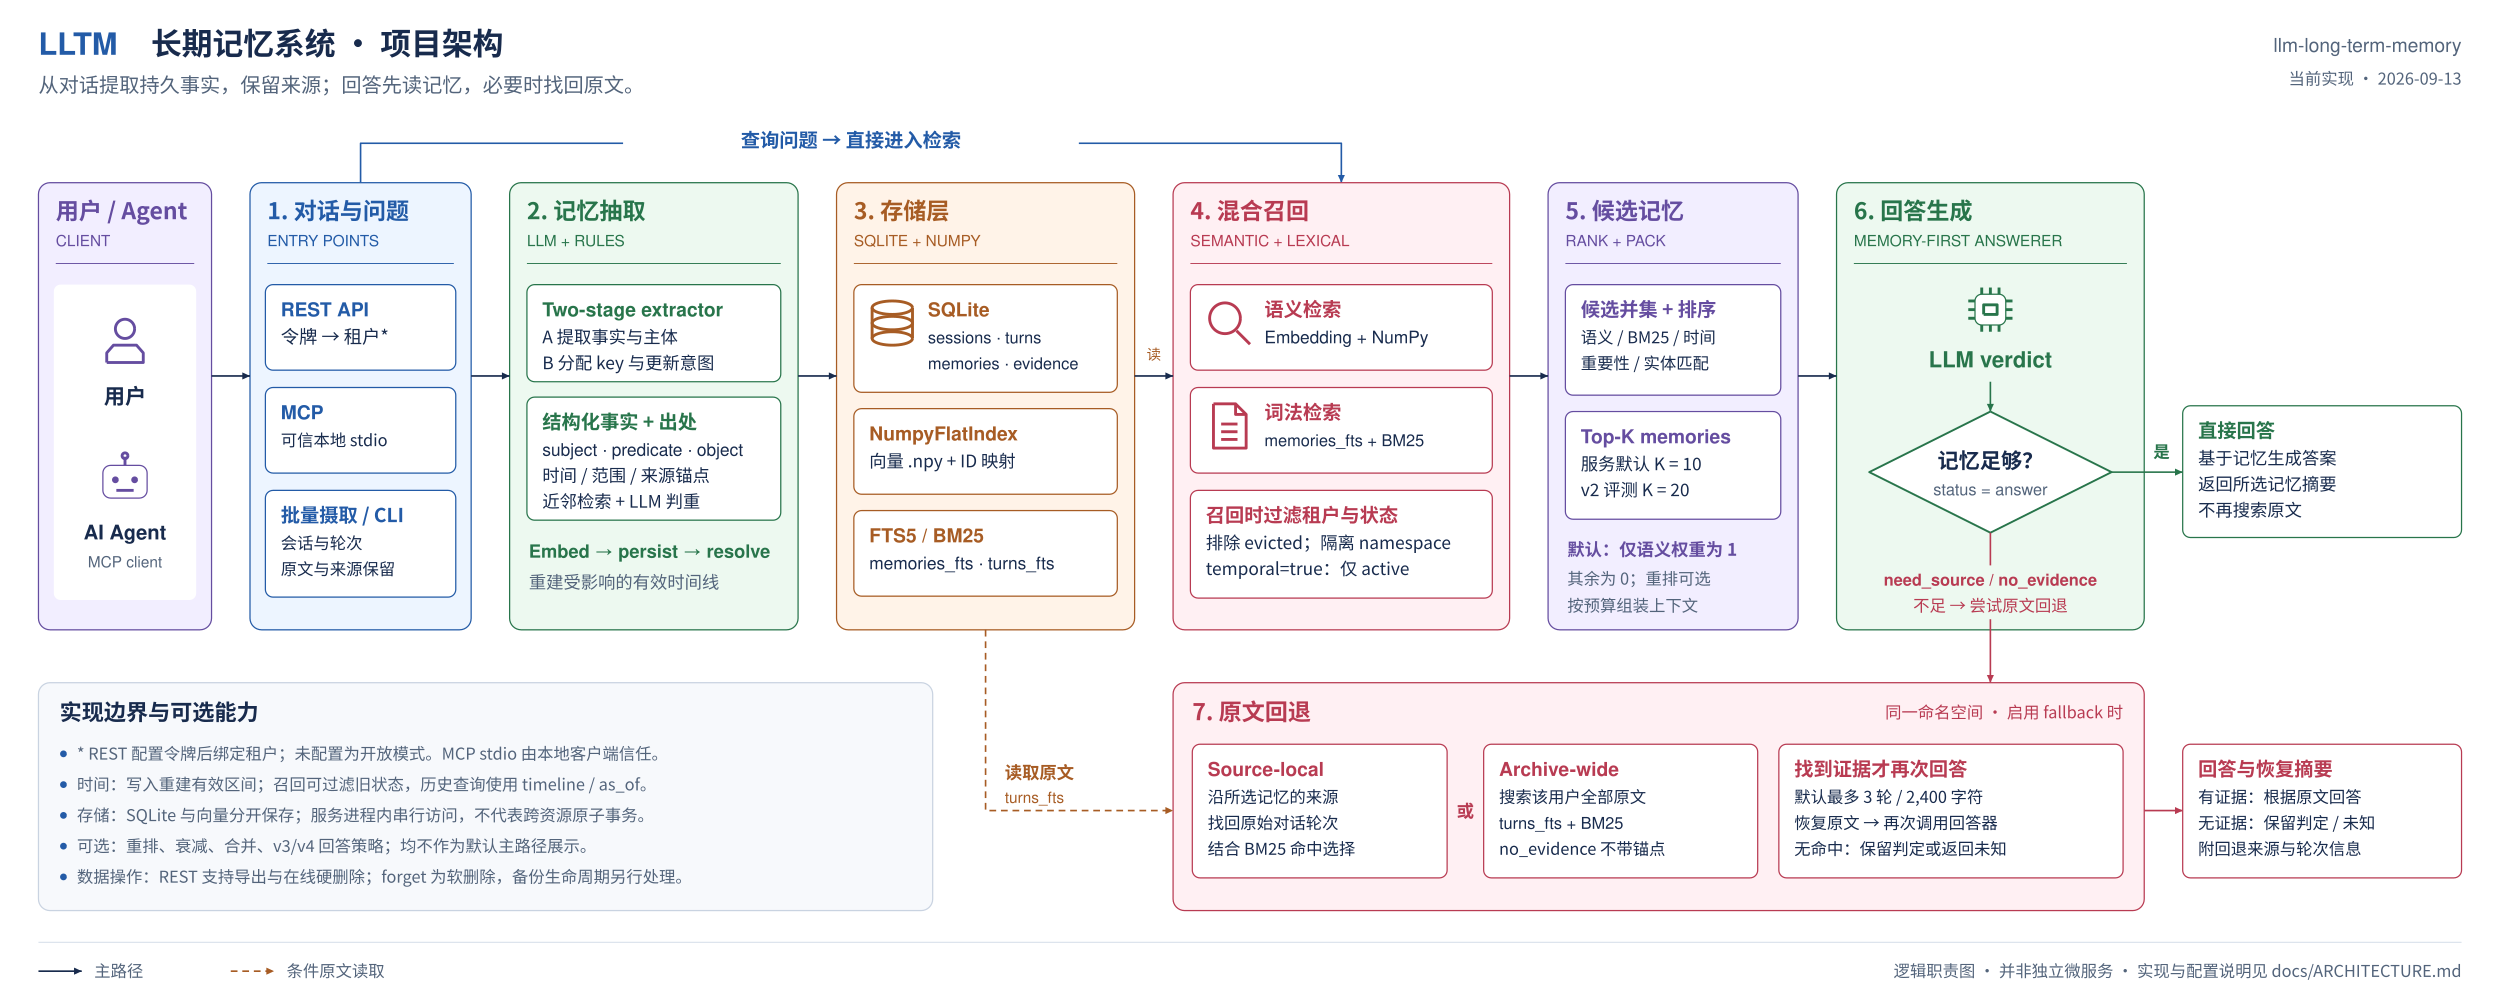
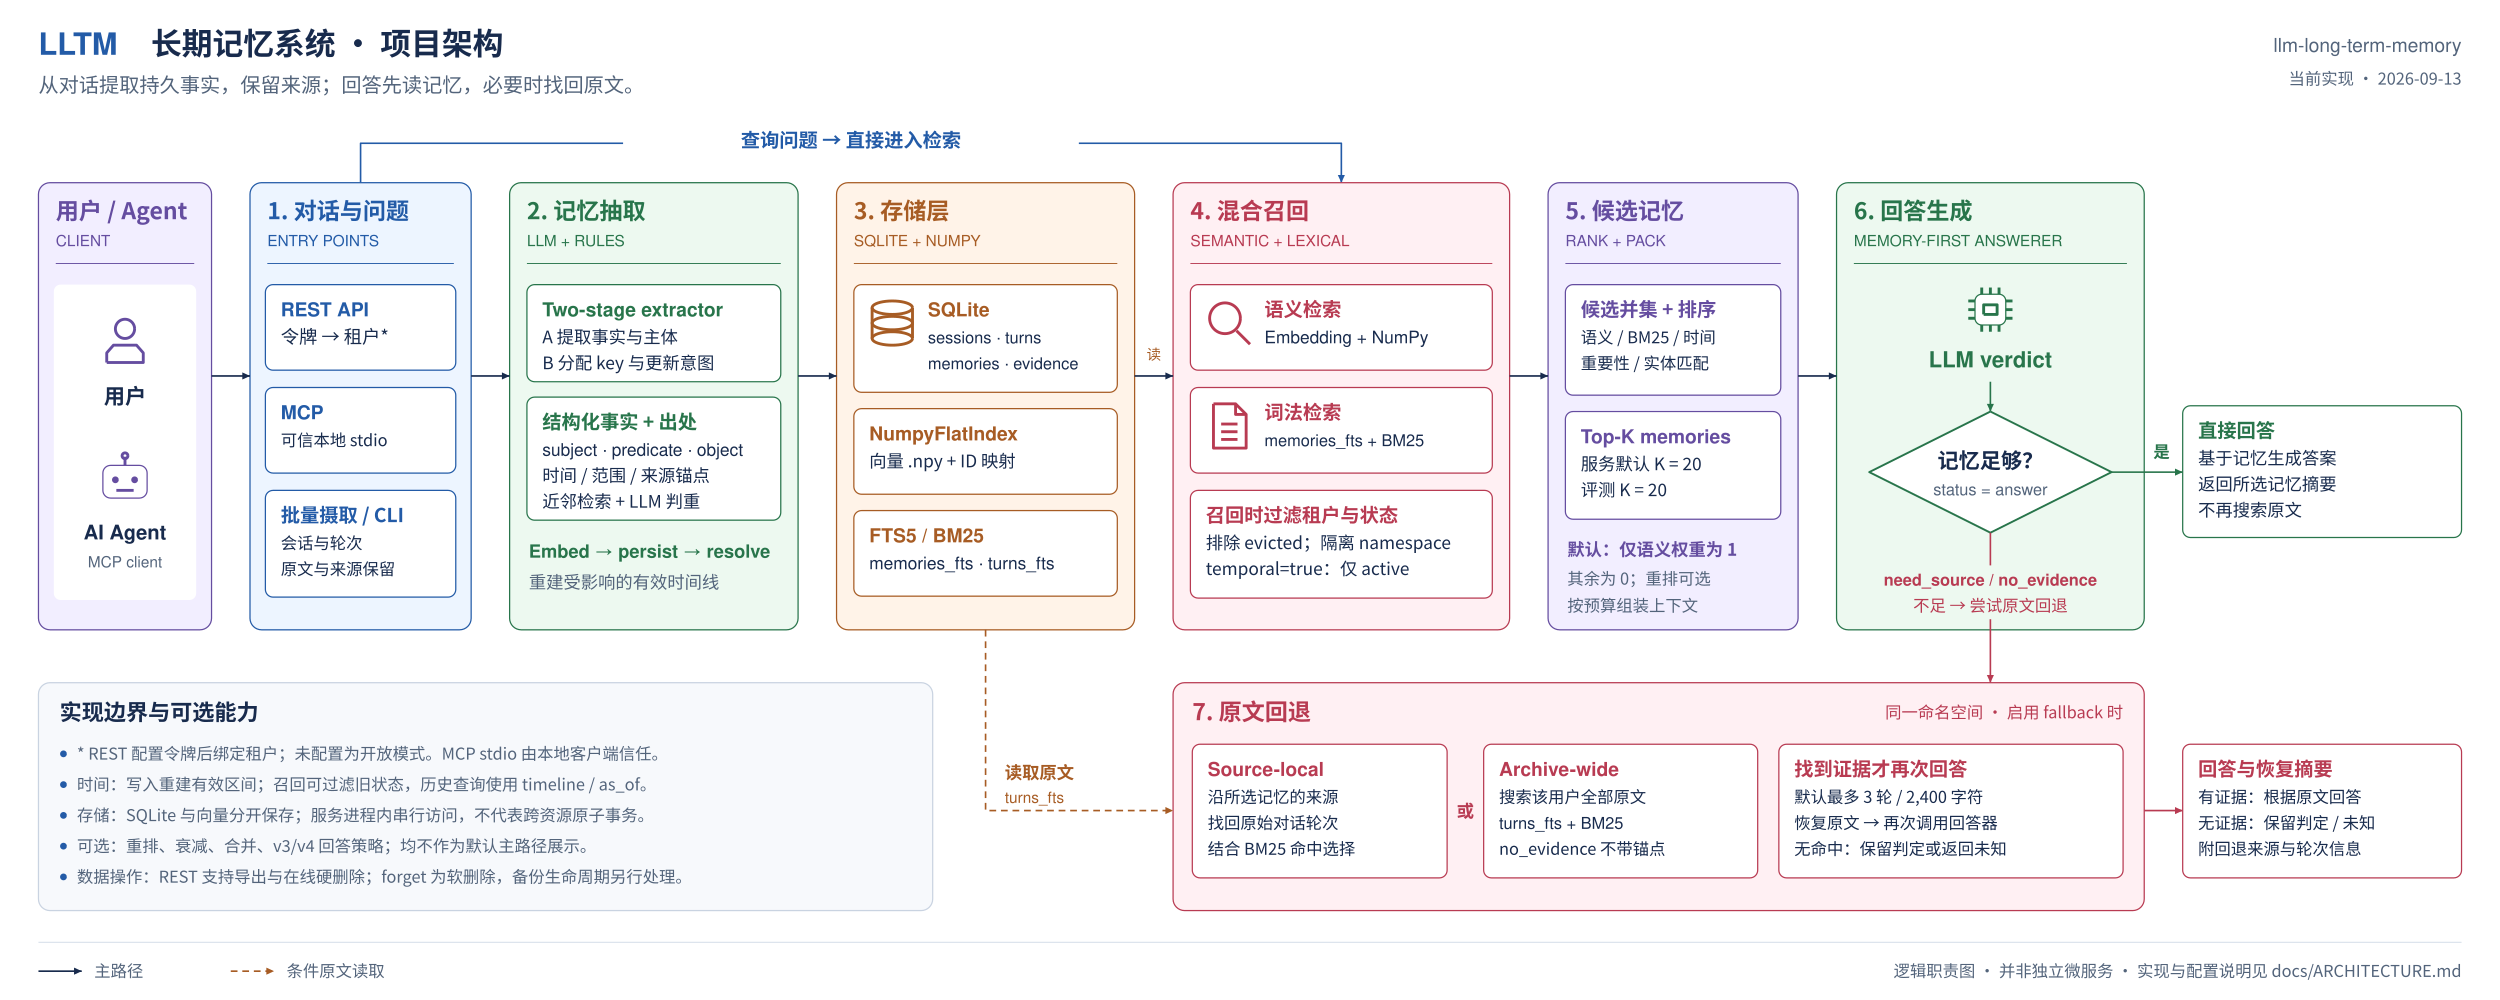
<svg xmlns="http://www.w3.org/2000/svg" width="2600" height="1040" viewBox="0 0 2600 1040" role="img" aria-labelledby="title desc">
  <rect x="0" y="0" width="2600" height="1040" rx="0" fill="#FFFFFF" stroke="none" stroke-width="1.3" />
  <text x="40" y="57" font-family="Helvetica, Arial, sans-serif" font-size="32" font-weight="700" fill="#235BA7" text-anchor="start">LLTM</text>
  <text x="157" y="57" font-family="PingFang SC, Microsoft YaHei, Noto Sans CJK SC, Arial, sans-serif" font-size="32" font-weight="700" fill="#182B4D" text-anchor="start">长期记忆系统 · 项目架构</text>
  <text x="40" y="96" font-family="PingFang SC, Microsoft YaHei, Noto Sans CJK SC, Arial, sans-serif" font-size="21" font-weight="400" fill="#53647B" text-anchor="start">从对话提取持久事实，保留来源；回答先读记忆，必要时找回原文。</text>
  <text x="2560" y="54" font-family="Helvetica, Arial, sans-serif" font-size="20" font-weight="400" fill="#53647B" text-anchor="end">llm-long-term-memory</text>
  <text x="2560" y="88" font-family="PingFang SC, Microsoft YaHei, Noto Sans CJK SC, Arial, sans-serif" font-size="17" font-weight="400" fill="#53647B" text-anchor="end">当前实现 · 2026-09-13</text>
  <polyline points="375,190 375,149 1395,149 1395,190" fill="none" stroke="#235BA7" stroke-width="1.7" stroke-linejoin="round" />
  <polygon points="1395,190 1398.7,182.0 1391.3,182.0" fill="#235BA7" />
  <rect x="648" y="130" width="474" height="33" rx="7" fill="#FFFFFF" stroke="none" stroke-width="1.3" />
  <text x="885" y="153" font-family="PingFang SC, Microsoft YaHei, Noto Sans CJK SC, Arial, sans-serif" font-size="20" font-weight="700" fill="#235BA7" text-anchor="middle">查询问题 → 直接进入检索</text>
  <rect x="40" y="190" width="180" height="465" rx="12" fill="#F2EEFF" stroke="#654DA0" stroke-width="1.3" />
  <text x="58" y="228" font-family="PingFang SC, Microsoft YaHei, Noto Sans CJK SC, Arial, sans-serif" font-size="24" font-weight="700" fill="#654DA0" text-anchor="start">用户 / Agent</text>
  <text x="58" y="256" font-family="Helvetica, Arial, sans-serif" font-size="16" font-weight="400" fill="#654DA0" text-anchor="start">CLIENT</text>
  <polyline points="58,274 202,274" fill="none" stroke="#654DA0" stroke-width="1" stroke-linejoin="round" />
  <rect x="56" y="296" width="148" height="328" rx="7" fill="#FFFFFF" stroke="none" stroke-width="1.3" />
  <polyline points="140.0,342.0 139.914,343.305 139.659,344.588 139.239,345.827 138.66,347.0 137.934,348.088 137.071,349.071 136.088,349.934 135.0,350.66 133.827,351.239 132.588,351.659 131.305,351.914 130.0,352.0 128.695,351.914 127.412,351.659 126.173,351.239 125.0,350.66 123.912,349.934 122.929,349.071 122.066,348.088 121.34,347.0 120.761,345.827 120.341,344.588 120.086,343.305 120.0,342.0 120.086,340.695 120.341,339.412 120.761,338.173 121.34,337.0 122.066,335.912 122.929,334.929 123.912,334.066 125.0,333.34 126.173,332.761 127.412,332.341 128.695,332.086 130.0,332.0 131.305,332.086 132.588,332.341 133.827,332.761 135.0,333.34 136.088,334.066 137.071,334.929 137.934,335.912 138.66,337.0 139.239,338.173 139.659,339.412 139.914,340.695 140.0,342.0" fill="none" stroke="#654DA0" stroke-width="3" stroke-linejoin="round" />
  <polyline points="111,377 111,367 118,359 142,359 149,367 149,377 111,377" fill="none" stroke="#654DA0" stroke-width="3" stroke-linejoin="round" />
  <text x="130" y="420" font-family="PingFang SC, Microsoft YaHei, Noto Sans CJK SC, Arial, sans-serif" font-size="22" font-weight="700" fill="#182B4D" text-anchor="middle">用户</text>
  <rect x="107" y="484" width="46" height="34" rx="8" fill="#FFFFFF" stroke="#654DA0" stroke-width="1.3" />
  <polyline points="130,484 130,475" fill="none" stroke="#654DA0" stroke-width="3" stroke-linejoin="round" />
  <polyline points="133.0,474.0 132.974,474.392 132.898,474.776 132.772,475.148 132.598,475.5 132.38,475.826 132.121,476.121 131.826,476.38 131.5,476.598 131.148,476.772 130.776,476.898 130.392,476.974 130.0,477.0 129.608,476.974 129.224,476.898 128.852,476.772 128.5,476.598 128.174,476.38 127.879,476.121 127.62,475.826 127.402,475.5 127.228,475.148 127.102,474.776 127.026,474.392 127.0,474.0 127.026,473.608 127.102,473.224 127.228,472.852 127.402,472.5 127.62,472.174 127.879,471.879 128.174,471.62 128.5,471.402 128.852,471.228 129.224,471.102 129.608,471.026 130.0,471.0 130.392,471.026 130.776,471.102 131.148,471.228 131.5,471.402 131.826,471.62 132.121,471.879 132.38,472.174 132.598,472.5 132.772,472.852 132.898,473.224 132.974,473.608 133.0,474.0" fill="none" stroke="#654DA0" stroke-width="3" stroke-linejoin="round" />
  <polygon points="122.0,499.0 121.983,499.261 121.932,499.518 121.848,499.765 121.732,500.0 121.587,500.218 121.414,500.414 121.218,500.587 121.0,500.732 120.765,500.848 120.518,500.932 120.261,500.983 120.0,501.0 119.739,500.983 119.482,500.932 119.235,500.848 119.0,500.732 118.782,500.587 118.586,500.414 118.413,500.218 118.268,500.0 118.152,499.765 118.068,499.518 118.017,499.261 118.0,499.0 118.017,498.739 118.068,498.482 118.152,498.235 118.268,498.0 118.413,497.782 118.586,497.586 118.782,497.413 119.0,497.268 119.235,497.152 119.482,497.068 119.739,497.017 120.0,497.0 120.261,497.017 120.518,497.068 120.765,497.152 121.0,497.268 121.218,497.413 121.414,497.586 121.587,497.782 121.732,498.0 121.848,498.235 121.932,498.482 121.983,498.739 122.0,499.0" fill="#654DA0" />
  <polyline points="122.0,499.0 121.983,499.261 121.932,499.518 121.848,499.765 121.732,500.0 121.587,500.218 121.414,500.414 121.218,500.587 121.0,500.732 120.765,500.848 120.518,500.932 120.261,500.983 120.0,501.0 119.739,500.983 119.482,500.932 119.235,500.848 119.0,500.732 118.782,500.587 118.586,500.414 118.413,500.218 118.268,500.0 118.152,499.765 118.068,499.518 118.017,499.261 118.0,499.0 118.017,498.739 118.068,498.482 118.152,498.235 118.268,498.0 118.413,497.782 118.586,497.586 118.782,497.413 119.0,497.268 119.235,497.152 119.482,497.068 119.739,497.017 120.0,497.0 120.261,497.017 120.518,497.068 120.765,497.152 121.0,497.268 121.218,497.413 121.414,497.586 121.587,497.782 121.732,498.0 121.848,498.235 121.932,498.482 121.983,498.739 122.0,499.0" fill="none" stroke="#654DA0" stroke-width="3" stroke-linejoin="round" />
  <polygon points="142.0,499.0 141.983,499.261 141.932,499.518 141.848,499.765 141.732,500.0 141.587,500.218 141.414,500.414 141.218,500.587 141.0,500.732 140.765,500.848 140.518,500.932 140.261,500.983 140.0,501.0 139.739,500.983 139.482,500.932 139.235,500.848 139.0,500.732 138.782,500.587 138.586,500.414 138.413,500.218 138.268,500.0 138.152,499.765 138.068,499.518 138.017,499.261 138.0,499.0 138.017,498.739 138.068,498.482 138.152,498.235 138.268,498.0 138.413,497.782 138.586,497.586 138.782,497.413 139.0,497.268 139.235,497.152 139.482,497.068 139.739,497.017 140.0,497.0 140.261,497.017 140.518,497.068 140.765,497.152 141.0,497.268 141.218,497.413 141.414,497.586 141.587,497.782 141.732,498.0 141.848,498.235 141.932,498.482 141.983,498.739 142.0,499.0" fill="#654DA0" />
  <polyline points="142.0,499.0 141.983,499.261 141.932,499.518 141.848,499.765 141.732,500.0 141.587,500.218 141.414,500.414 141.218,500.587 141.0,500.732 140.765,500.848 140.518,500.932 140.261,500.983 140.0,501.0 139.739,500.983 139.482,500.932 139.235,500.848 139.0,500.732 138.782,500.587 138.586,500.414 138.413,500.218 138.268,500.0 138.152,499.765 138.068,499.518 138.017,499.261 138.0,499.0 138.017,498.739 138.068,498.482 138.152,498.235 138.268,498.0 138.413,497.782 138.586,497.586 138.782,497.413 139.0,497.268 139.235,497.152 139.482,497.068 139.739,497.017 140.0,497.0 140.261,497.017 140.518,497.068 140.765,497.152 141.0,497.268 141.218,497.413 141.414,497.586 141.587,497.782 141.732,498.0 141.848,498.235 141.932,498.482 141.983,498.739 142.0,499.0" fill="none" stroke="#654DA0" stroke-width="3" stroke-linejoin="round" />
  <polyline points="121,510 139,510" fill="none" stroke="#654DA0" stroke-width="3" stroke-linejoin="round" />
  <text x="130" y="561" font-family="Helvetica, Arial, sans-serif" font-size="21" font-weight="700" fill="#182B4D" text-anchor="middle">AI Agent</text>
  <text x="130" y="590" font-family="Helvetica, Arial, sans-serif" font-size="16" font-weight="400" fill="#53647B" text-anchor="middle">MCP client</text>
  <rect x="260" y="190" width="230" height="465" rx="12" fill="#EDF5FF" stroke="#235BA7" stroke-width="1.3" />
  <text x="278" y="228" font-family="PingFang SC, Microsoft YaHei, Noto Sans CJK SC, Arial, sans-serif" font-size="24" font-weight="700" fill="#235BA7" text-anchor="start">1. 对话与问题</text>
  <text x="278" y="256" font-family="Helvetica, Arial, sans-serif" font-size="16" font-weight="400" fill="#235BA7" text-anchor="start">ENTRY POINTS</text>
  <polyline points="278,274 472,274" fill="none" stroke="#235BA7" stroke-width="1" stroke-linejoin="round" />
  <rect x="276" y="296" width="198" height="89" rx="8" fill="#FFFFFF" stroke="#235BA7" stroke-width="1.3" />
  <text x="292" y="329" font-family="Helvetica, Arial, sans-serif" font-size="20" font-weight="700" fill="#235BA7" text-anchor="start">REST API</text>
  <text x="292" y="357" font-family="PingFang SC, Microsoft YaHei, Noto Sans CJK SC, Arial, sans-serif" font-size="19" font-weight="400" fill="#182B4D" text-anchor="start">令牌 → 租户*</text>
  <rect x="276" y="403" width="198" height="89" rx="8" fill="#FFFFFF" stroke="#235BA7" stroke-width="1.3" />
  <text x="292" y="436" font-family="Helvetica, Arial, sans-serif" font-size="20" font-weight="700" fill="#235BA7" text-anchor="start">MCP</text>
  <text x="292" y="464" font-family="PingFang SC, Microsoft YaHei, Noto Sans CJK SC, Arial, sans-serif" font-size="17" font-weight="400" fill="#182B4D" text-anchor="start">可信本地 stdio</text>
  <rect x="276" y="510" width="198" height="111" rx="8" fill="#FFFFFF" stroke="#235BA7" stroke-width="1.3" />
  <text x="292" y="543" font-family="PingFang SC, Microsoft YaHei, Noto Sans CJK SC, Arial, sans-serif" font-size="20" font-weight="700" fill="#235BA7" text-anchor="start">批量摄取 / CLI</text>
  <text x="292" y="571" font-family="PingFang SC, Microsoft YaHei, Noto Sans CJK SC, Arial, sans-serif" font-size="17" font-weight="400" fill="#182B4D" text-anchor="start">会话与轮次</text>
  <text x="292" y="598" font-family="PingFang SC, Microsoft YaHei, Noto Sans CJK SC, Arial, sans-serif" font-size="17" font-weight="400" fill="#182B4D" text-anchor="start">原文与来源保留</text>
  <rect x="530" y="190" width="300" height="465" rx="12" fill="#EDF9F0" stroke="#28754B" stroke-width="1.3" />
  <text x="548" y="228" font-family="PingFang SC, Microsoft YaHei, Noto Sans CJK SC, Arial, sans-serif" font-size="24" font-weight="700" fill="#28754B" text-anchor="start">2. 记忆抽取</text>
  <text x="548" y="256" font-family="Helvetica, Arial, sans-serif" font-size="16" font-weight="400" fill="#28754B" text-anchor="start">LLM + RULES</text>
  <polyline points="548,274 812,274" fill="none" stroke="#28754B" stroke-width="1" stroke-linejoin="round" />
  <rect x="548" y="296" width="264" height="101" rx="8" fill="#FFFFFF" stroke="#28754B" stroke-width="1.3" />
  <text x="564" y="329" font-family="Helvetica, Arial, sans-serif" font-size="20" font-weight="700" fill="#28754B" text-anchor="start">Two-stage extractor</text>
  <text x="564" y="357" font-family="PingFang SC, Microsoft YaHei, Noto Sans CJK SC, Arial, sans-serif" font-size="18" font-weight="400" fill="#182B4D" text-anchor="start">A  提取事实与主体</text>
  <text x="564" y="384" font-family="PingFang SC, Microsoft YaHei, Noto Sans CJK SC, Arial, sans-serif" font-size="18" font-weight="400" fill="#182B4D" text-anchor="start">B  分配 key 与更新意图</text>
  <rect x="548" y="413" width="264" height="128" rx="8" fill="#FFFFFF" stroke="#28754B" stroke-width="1.3" />
  <text x="564" y="446" font-family="PingFang SC, Microsoft YaHei, Noto Sans CJK SC, Arial, sans-serif" font-size="20" font-weight="700" fill="#28754B" text-anchor="start">结构化事实 + 出处</text>
  <text x="564" y="474" font-family="Helvetica, Arial, sans-serif" font-size="18" font-weight="400" fill="#182B4D" text-anchor="start">subject · predicate · object</text>
  <text x="564" y="501" font-family="PingFang SC, Microsoft YaHei, Noto Sans CJK SC, Arial, sans-serif" font-size="18" font-weight="400" fill="#182B4D" text-anchor="start">时间 / 范围 / 来源锚点</text>
  <text x="564" y="528" font-family="PingFang SC, Microsoft YaHei, Noto Sans CJK SC, Arial, sans-serif" font-size="18" font-weight="400" fill="#182B4D" text-anchor="start">近邻检索 + LLM 判重</text>
  <text x="550" y="580" font-family="Helvetica, Arial, sans-serif" font-size="19" font-weight="700" fill="#28754B" text-anchor="start">Embed → persist → resolve</text>
  <text x="550" y="612" font-family="PingFang SC, Microsoft YaHei, Noto Sans CJK SC, Arial, sans-serif" font-size="18" font-weight="400" fill="#53647B" text-anchor="start">重建受影响的有效时间线</text>
  <rect x="870" y="190" width="310" height="465" rx="12" fill="#FFF3E8" stroke="#A75C24" stroke-width="1.3" />
  <text x="888" y="228" font-family="PingFang SC, Microsoft YaHei, Noto Sans CJK SC, Arial, sans-serif" font-size="24" font-weight="700" fill="#A75C24" text-anchor="start">3. 存储层</text>
  <text x="888" y="256" font-family="Helvetica, Arial, sans-serif" font-size="16" font-weight="400" fill="#A75C24" text-anchor="start">SQLITE + NUMPY</text>
  <polyline points="888,274 1162,274" fill="none" stroke="#A75C24" stroke-width="1" stroke-linejoin="round" />
  <rect x="888" y="296" width="274" height="112" rx="8" fill="#FFFFFF" stroke="#A75C24" stroke-width="1.3" />
  <polyline points="949.0,320.0 948.741,321.095 947.972,322.163 946.711,323.178 944.989,324.114 942.849,324.95 940.343,325.663 937.534,326.237 934.489,326.657 931.285,326.914 928.0,327.0 924.715,326.914 921.511,326.657 918.466,326.237 915.657,325.663 913.151,324.95 911.011,324.114 909.289,323.178 908.028,322.163 907.259,321.095 907.0,320.0 907.259,318.905 908.028,317.837 909.289,316.822 911.011,315.886 913.151,315.05 915.657,314.337 918.466,313.763 921.511,313.343 924.715,313.086 928.0,313.0 931.285,313.086 934.489,313.343 937.534,313.763 940.343,314.337 942.849,315.05 944.989,315.886 946.711,316.822 947.972,317.837 948.741,318.905 949.0,320.0" fill="none" stroke="#A75C24" stroke-width="3" stroke-linejoin="round" />
  <polyline points="949.0,336.0 948.741,337.095 947.972,338.163 946.711,339.178 944.989,340.114 942.849,340.95 940.343,341.663 937.534,342.237 934.489,342.657 931.285,342.914 928.0,343.0 924.715,342.914 921.511,342.657 918.466,342.237 915.657,341.663 913.151,340.95 911.011,340.114 909.289,339.178 908.028,338.163 907.259,337.095 907.0,336.0 907.259,334.905 908.028,333.837 909.289,332.822 911.011,331.886 913.151,331.05 915.657,330.337 918.466,329.763 921.511,329.343 924.715,329.086 928.0,329.0 931.285,329.086 934.489,329.343 937.534,329.763 940.343,330.337 942.849,331.05 944.989,331.886 946.711,332.822 947.972,333.837 948.741,334.905 949.0,336.0" fill="none" stroke="#A75C24" stroke-width="3" stroke-linejoin="round" />
  <polyline points="949.0,352.0 948.741,353.095 947.972,354.163 946.711,355.178 944.989,356.114 942.849,356.95 940.343,357.663 937.534,358.237 934.489,358.657 931.285,358.914 928.0,359.0 924.715,358.914 921.511,358.657 918.466,358.237 915.657,357.663 913.151,356.95 911.011,356.114 909.289,355.178 908.028,354.163 907.259,353.095 907.0,352.0 907.259,350.905 908.028,349.837 909.289,348.822 911.011,347.886 913.151,347.05 915.657,346.337 918.466,345.763 921.511,345.343 924.715,345.086 928.0,345.0 931.285,345.086 934.489,345.343 937.534,345.763 940.343,346.337 942.849,347.05 944.989,347.886 946.711,348.822 947.972,349.837 948.741,350.905 949.0,352.0" fill="none" stroke="#A75C24" stroke-width="3" stroke-linejoin="round" />
  <polyline points="907,320 907,352" fill="none" stroke="#A75C24" stroke-width="3" stroke-linejoin="round" />
  <polyline points="949,320 949,352" fill="none" stroke="#A75C24" stroke-width="3" stroke-linejoin="round" />
  <text x="965" y="329" font-family="Helvetica, Arial, sans-serif" font-size="20" font-weight="700" fill="#A75C24" text-anchor="start">SQLite</text>
  <text x="965" y="357" font-family="Helvetica, Arial, sans-serif" font-size="17" font-weight="400" fill="#182B4D" text-anchor="start">sessions · turns</text>
  <text x="965" y="384" font-family="Helvetica, Arial, sans-serif" font-size="17" font-weight="400" fill="#182B4D" text-anchor="start">memories · evidence</text>
  <rect x="888" y="425" width="274" height="89" rx="8" fill="#FFFFFF" stroke="#A75C24" stroke-width="1.3" />
  <text x="904" y="458" font-family="Helvetica, Arial, sans-serif" font-size="20" font-weight="700" fill="#A75C24" text-anchor="start">NumpyFlatIndex</text>
  <text x="904" y="486" font-family="PingFang SC, Microsoft YaHei, Noto Sans CJK SC, Arial, sans-serif" font-size="18" font-weight="400" fill="#182B4D" text-anchor="start">向量 .npy + ID 映射</text>
  <rect x="888" y="531" width="274" height="89" rx="8" fill="#FFFFFF" stroke="#A75C24" stroke-width="1.3" />
  <text x="904" y="564" font-family="Helvetica, Arial, sans-serif" font-size="20" font-weight="700" fill="#A75C24" text-anchor="start">FTS5 / BM25</text>
  <text x="904" y="592" font-family="Helvetica, Arial, sans-serif" font-size="18" font-weight="400" fill="#182B4D" text-anchor="start">memories_fts · turns_fts</text>
  <rect x="1220" y="190" width="350" height="465" rx="12" fill="#FFF0F3" stroke="#B83B52" stroke-width="1.3" />
  <text x="1238" y="228" font-family="PingFang SC, Microsoft YaHei, Noto Sans CJK SC, Arial, sans-serif" font-size="24" font-weight="700" fill="#B83B52" text-anchor="start">4. 混合召回</text>
  <text x="1238" y="256" font-family="Helvetica, Arial, sans-serif" font-size="16" font-weight="400" fill="#B83B52" text-anchor="start">SEMANTIC + LEXICAL</text>
  <polyline points="1238,274 1552,274" fill="none" stroke="#B83B52" stroke-width="1" stroke-linejoin="round" />
  <rect x="1238" y="296" width="314" height="89" rx="8" fill="#FFFFFF" stroke="#B83B52" stroke-width="1.3" />
  <polyline points="1290.0,331.0 1289.863,333.088 1289.455,335.141 1288.782,337.123 1287.856,339.0 1286.694,340.74 1285.314,342.314 1283.74,343.694 1282.0,344.856 1280.123,345.782 1278.141,346.455 1276.088,346.863 1274.0,347.0 1271.912,346.863 1269.859,346.455 1267.877,345.782 1266.0,344.856 1264.26,343.694 1262.686,342.314 1261.306,340.74 1260.144,339.0 1259.218,337.123 1258.545,335.141 1258.137,333.088 1258.0,331.0 1258.137,328.912 1258.545,326.859 1259.218,324.877 1260.144,323.0 1261.306,321.26 1262.686,319.686 1264.26,318.306 1266.0,317.144 1267.877,316.218 1269.859,315.545 1271.912,315.137 1274.0,315.0 1276.088,315.137 1278.141,315.545 1280.123,316.218 1282.0,317.144 1283.74,318.306 1285.314,319.686 1286.694,321.26 1287.856,323.0 1288.782,324.877 1289.455,326.859 1289.863,328.912 1290.0,331.0" fill="none" stroke="#B83B52" stroke-width="3" stroke-linejoin="round" />
  <polyline points="1286,344 1300,358" fill="none" stroke="#B83B52" stroke-width="3" stroke-linejoin="round" />
  <text x="1315" y="329" font-family="PingFang SC, Microsoft YaHei, Noto Sans CJK SC, Arial, sans-serif" font-size="20" font-weight="700" fill="#B83B52" text-anchor="start">语义检索</text>
  <text x="1315" y="357" font-family="Helvetica, Arial, sans-serif" font-size="18" font-weight="400" fill="#182B4D" text-anchor="start">Embedding + NumPy</text>
  <rect x="1238" y="403" width="314" height="89" rx="8" fill="#FFFFFF" stroke="#B83B52" stroke-width="1.3" />
  <polyline points="1262,420 1285,420 1296,431 1296,466 1262,466 1262,420" fill="none" stroke="#B83B52" stroke-width="3" stroke-linejoin="round" />
  <polyline points="1285,420 1285,431 1296,431" fill="none" stroke="#B83B52" stroke-width="3" stroke-linejoin="round" />
  <polyline points="1270,441 1287,441" fill="none" stroke="#B83B52" stroke-width="3" stroke-linejoin="round" />
  <polyline points="1270,449 1287,449" fill="none" stroke="#B83B52" stroke-width="3" stroke-linejoin="round" />
  <polyline points="1270,457 1287,457" fill="none" stroke="#B83B52" stroke-width="3" stroke-linejoin="round" />
  <text x="1315" y="436" font-family="PingFang SC, Microsoft YaHei, Noto Sans CJK SC, Arial, sans-serif" font-size="20" font-weight="700" fill="#B83B52" text-anchor="start">词法检索</text>
  <text x="1315" y="464" font-family="Helvetica, Arial, sans-serif" font-size="17" font-weight="400" fill="#182B4D" text-anchor="start">memories_fts + BM25</text>
  <rect x="1238" y="510" width="314" height="112" rx="8" fill="#FFFFFF" stroke="#B83B52" stroke-width="1.3" />
  <text x="1254" y="543" font-family="PingFang SC, Microsoft YaHei, Noto Sans CJK SC, Arial, sans-serif" font-size="20" font-weight="700" fill="#B83B52" text-anchor="start">召回时过滤租户与状态</text>
  <text x="1254" y="571" font-family="PingFang SC, Microsoft YaHei, Noto Sans CJK SC, Arial, sans-serif" font-size="18" font-weight="400" fill="#182B4D" text-anchor="start">排除 evicted；隔离 namespace</text>
  <text x="1254" y="598" font-family="PingFang SC, Microsoft YaHei, Noto Sans CJK SC, Arial, sans-serif" font-size="18" font-weight="400" fill="#182B4D" text-anchor="start">temporal=true：仅 active</text>
  <rect x="1610" y="190" width="260" height="465" rx="12" fill="#F2EEFF" stroke="#654DA0" stroke-width="1.3" />
  <text x="1628" y="228" font-family="PingFang SC, Microsoft YaHei, Noto Sans CJK SC, Arial, sans-serif" font-size="24" font-weight="700" fill="#654DA0" text-anchor="start">5. 候选记忆</text>
  <text x="1628" y="256" font-family="Helvetica, Arial, sans-serif" font-size="16" font-weight="400" fill="#654DA0" text-anchor="start">RANK + PACK</text>
  <polyline points="1628,274 1852,274" fill="none" stroke="#654DA0" stroke-width="1" stroke-linejoin="round" />
  <rect x="1628" y="296" width="224" height="115" rx="8" fill="#FFFFFF" stroke="#654DA0" stroke-width="1.3" />
  <text x="1644" y="329" font-family="PingFang SC, Microsoft YaHei, Noto Sans CJK SC, Arial, sans-serif" font-size="20" font-weight="700" fill="#654DA0" text-anchor="start">候选并集 + 排序</text>
  <text x="1644" y="357" font-family="PingFang SC, Microsoft YaHei, Noto Sans CJK SC, Arial, sans-serif" font-size="17" font-weight="400" fill="#182B4D" text-anchor="start">语义 / BM25 / 时间</text>
  <text x="1644" y="384" font-family="PingFang SC, Microsoft YaHei, Noto Sans CJK SC, Arial, sans-serif" font-size="17" font-weight="400" fill="#182B4D" text-anchor="start">重要性 / 实体匹配</text>
  <rect x="1628" y="428" width="224" height="112" rx="8" fill="#FFFFFF" stroke="#654DA0" stroke-width="1.3" />
  <text x="1644" y="461" font-family="Helvetica, Arial, sans-serif" font-size="20" font-weight="700" fill="#654DA0" text-anchor="start">Top-K memories</text>
-   <text x="1644" y="489" font-family="PingFang SC, Microsoft YaHei, Noto Sans CJK SC, Arial, sans-serif" font-size="18" font-weight="400" fill="#182B4D" text-anchor="start">服务默认 K = 10</text>
-   <text x="1644" y="516" font-family="PingFang SC, Microsoft YaHei, Noto Sans CJK SC, Arial, sans-serif" font-size="18" font-weight="400" fill="#182B4D" text-anchor="start">v2 评测 K = 20</text>
+   <text x="1644" y="489" font-family="PingFang SC, Microsoft YaHei, Noto Sans CJK SC, Arial, sans-serif" font-size="18" font-weight="400" fill="#182B4D" text-anchor="start">服务默认 K = 20</text>
+   <text x="1644" y="516" font-family="PingFang SC, Microsoft YaHei, Noto Sans CJK SC, Arial, sans-serif" font-size="18" font-weight="400" fill="#182B4D" text-anchor="start">评测 K = 20</text>
  <text x="1630" y="578" font-family="PingFang SC, Microsoft YaHei, Noto Sans CJK SC, Arial, sans-serif" font-size="18" font-weight="700" fill="#654DA0" text-anchor="start">默认：仅语义权重为 1</text>
  <text x="1630" y="608" font-family="PingFang SC, Microsoft YaHei, Noto Sans CJK SC, Arial, sans-serif" font-size="17" font-weight="400" fill="#53647B" text-anchor="start">其余为 0；重排可选</text>
  <text x="1630" y="636" font-family="PingFang SC, Microsoft YaHei, Noto Sans CJK SC, Arial, sans-serif" font-size="17" font-weight="400" fill="#53647B" text-anchor="start">按预算组装上下文</text>
  <rect x="1910" y="190" width="320" height="465" rx="12" fill="#EDF9F0" stroke="#28754B" stroke-width="1.3" />
  <text x="1928" y="228" font-family="PingFang SC, Microsoft YaHei, Noto Sans CJK SC, Arial, sans-serif" font-size="24" font-weight="700" fill="#28754B" text-anchor="start">6. 回答生成</text>
  <text x="1928" y="256" font-family="Helvetica, Arial, sans-serif" font-size="16" font-weight="400" fill="#28754B" text-anchor="start">MEMORY-FIRST ANSWERER</text>
  <polyline points="1928,274 2212,274" fill="none" stroke="#28754B" stroke-width="1" stroke-linejoin="round" />
  <rect x="2054" y="306" width="32" height="32" rx="7" fill="#FFFFFF" stroke="#28754B" stroke-width="1.3" />
  <polyline points="2061,299 2061,306" fill="none" stroke="#28754B" stroke-width="3" stroke-linejoin="round" />
  <polyline points="2061,338 2061,345" fill="none" stroke="#28754B" stroke-width="3" stroke-linejoin="round" />
  <polyline points="2047,313 2054,313" fill="none" stroke="#28754B" stroke-width="3" stroke-linejoin="round" />
  <polyline points="2086,313 2093,313" fill="none" stroke="#28754B" stroke-width="3" stroke-linejoin="round" />
  <polyline points="2070,299 2070,306" fill="none" stroke="#28754B" stroke-width="3" stroke-linejoin="round" />
  <polyline points="2070,338 2070,345" fill="none" stroke="#28754B" stroke-width="3" stroke-linejoin="round" />
  <polyline points="2047,322 2054,322" fill="none" stroke="#28754B" stroke-width="3" stroke-linejoin="round" />
  <polyline points="2086,322 2093,322" fill="none" stroke="#28754B" stroke-width="3" stroke-linejoin="round" />
  <polyline points="2079,299 2079,306" fill="none" stroke="#28754B" stroke-width="3" stroke-linejoin="round" />
  <polyline points="2079,338 2079,345" fill="none" stroke="#28754B" stroke-width="3" stroke-linejoin="round" />
  <polyline points="2047,331 2054,331" fill="none" stroke="#28754B" stroke-width="3" stroke-linejoin="round" />
  <polyline points="2086,331 2093,331" fill="none" stroke="#28754B" stroke-width="3" stroke-linejoin="round" />
  <polyline points="2063,327 2063,317 2077,317 2077,327 2063,327" fill="none" stroke="#28754B" stroke-width="3" stroke-linejoin="round" />
  <text x="2070" y="382" font-family="Helvetica, Arial, sans-serif" font-size="23" font-weight="700" fill="#28754B" text-anchor="middle">LLM verdict</text>
  <polyline points="2070,397 2070,428" fill="none" stroke="#28754B" stroke-width="1.7" stroke-linejoin="round" />
  <polygon points="2070,428 2073.7,420.0 2066.3,420.0" fill="#28754B" />
  <polygon points="2070,428 2196,491 2070,554 1944,491 2070,428" fill="#FFFFFF" />
  <polyline points="2070,428 2196,491 2070,554 1944,491 2070,428" fill="none" stroke="#28754B" stroke-width="2" stroke-linejoin="round" />
  <text x="2070" y="487" font-family="PingFang SC, Microsoft YaHei, Noto Sans CJK SC, Arial, sans-serif" font-size="22" font-weight="700" fill="#182B4D" text-anchor="middle">记忆足够？</text>
  <text x="2070" y="515" font-family="Helvetica, Arial, sans-serif" font-size="17" font-weight="400" fill="#53647B" text-anchor="middle">status = answer</text>
  <polyline points="2196,491 2270,491" fill="none" stroke="#28754B" stroke-width="1.7" stroke-linejoin="round" />
  <polygon points="2270,491 2262.0,487.3 2262.0,494.7" fill="#28754B" />
  <text x="2248" y="476" font-family="PingFang SC, Microsoft YaHei, Noto Sans CJK SC, Arial, sans-serif" font-size="17" font-weight="700" fill="#28754B" text-anchor="middle">是</text>
  <polyline points="2070,554 2070,710" fill="none" stroke="#B83B52" stroke-width="1.7" stroke-linejoin="round" />
  <polygon points="2070,710 2073.7,702.0 2066.3,702.0" fill="#B83B52" />
  <rect x="1944" y="588" width="252" height="56" rx="7" fill="#EDF9F0" stroke="none" stroke-width="1.3" />
  <text x="2070" y="609" font-family="Helvetica, Arial, sans-serif" font-size="17" font-weight="700" fill="#B83B52" text-anchor="middle">need_source / no_evidence</text>
  <text x="2070" y="636" font-family="PingFang SC, Microsoft YaHei, Noto Sans CJK SC, Arial, sans-serif" font-size="17" font-weight="400" fill="#B83B52" text-anchor="middle">不足 → 尝试原文回退</text>
  <rect x="2270" y="422" width="290" height="137" rx="8" fill="#FFFFFF" stroke="#28754B" stroke-width="1.3" />
  <text x="2286" y="455" font-family="PingFang SC, Microsoft YaHei, Noto Sans CJK SC, Arial, sans-serif" font-size="20" font-weight="700" fill="#28754B" text-anchor="start">直接回答</text>
  <text x="2286" y="483" font-family="PingFang SC, Microsoft YaHei, Noto Sans CJK SC, Arial, sans-serif" font-size="18" font-weight="400" fill="#182B4D" text-anchor="start">基于记忆生成答案</text>
  <text x="2286" y="510" font-family="PingFang SC, Microsoft YaHei, Noto Sans CJK SC, Arial, sans-serif" font-size="18" font-weight="400" fill="#182B4D" text-anchor="start">返回所选记忆摘要</text>
  <text x="2286" y="537" font-family="PingFang SC, Microsoft YaHei, Noto Sans CJK SC, Arial, sans-serif" font-size="18" font-weight="400" fill="#182B4D" text-anchor="start">不再搜索原文</text>
  <polyline points="220,391 260,391" fill="none" stroke="#182B4D" stroke-width="1.7" stroke-linejoin="round" />
  <polygon points="260,391 252.0,387.3 252.0,394.7" fill="#182B4D" />
  <polyline points="490,391 530,391" fill="none" stroke="#182B4D" stroke-width="1.7" stroke-linejoin="round" />
  <polygon points="530,391 522.0,387.3 522.0,394.7" fill="#182B4D" />
  <polyline points="830,391 870,391" fill="none" stroke="#182B4D" stroke-width="1.7" stroke-linejoin="round" />
  <polygon points="870,391 862.0,387.3 862.0,394.7" fill="#182B4D" />
  <polyline points="1180,391 1220,391" fill="none" stroke="#182B4D" stroke-width="1.7" stroke-linejoin="round" />
  <polygon points="1220,391 1212.0,387.3 1212.0,394.7" fill="#182B4D" />
  <polyline points="1570,391 1610,391" fill="none" stroke="#182B4D" stroke-width="1.7" stroke-linejoin="round" />
  <polygon points="1610,391 1602.0,387.3 1602.0,394.7" fill="#182B4D" />
  <polyline points="1870,391 1910,391" fill="none" stroke="#182B4D" stroke-width="1.7" stroke-linejoin="round" />
  <polygon points="1910,391 1902.0,387.3 1902.0,394.7" fill="#182B4D" />
  <text x="1200" y="374" font-family="PingFang SC, Microsoft YaHei, Noto Sans CJK SC, Arial, sans-serif" font-size="15" font-weight="400" fill="#A75C24" text-anchor="middle">读</text>
  <rect x="1220" y="710" width="1010" height="237" rx="12" fill="#FFF0F3" stroke="#B83B52" stroke-width="1.3" />
  <text x="1240" y="749" font-family="PingFang SC, Microsoft YaHei, Noto Sans CJK SC, Arial, sans-serif" font-size="24" font-weight="700" fill="#B83B52" text-anchor="start">7. 原文回退</text>
  <text x="2208" y="747" font-family="PingFang SC, Microsoft YaHei, Noto Sans CJK SC, Arial, sans-serif" font-size="17" font-weight="400" fill="#B83B52" text-anchor="end">同一命名空间 · 启用 fallback 时</text>
  <rect x="1240" y="774" width="265" height="139" rx="8" fill="#FFFFFF" stroke="#B83B52" stroke-width="1.3" />
  <text x="1256" y="807" font-family="Helvetica, Arial, sans-serif" font-size="20" font-weight="700" fill="#B83B52" text-anchor="start">Source-local</text>
  <text x="1256" y="835" font-family="PingFang SC, Microsoft YaHei, Noto Sans CJK SC, Arial, sans-serif" font-size="17" font-weight="400" fill="#182B4D" text-anchor="start">沿所选记忆的来源</text>
  <text x="1256" y="862" font-family="PingFang SC, Microsoft YaHei, Noto Sans CJK SC, Arial, sans-serif" font-size="17" font-weight="400" fill="#182B4D" text-anchor="start">找回原始对话轮次</text>
  <text x="1256" y="889" font-family="PingFang SC, Microsoft YaHei, Noto Sans CJK SC, Arial, sans-serif" font-size="17" font-weight="400" fill="#182B4D" text-anchor="start">结合 BM25 命中选择</text>
  <text x="1524" y="850" font-family="PingFang SC, Microsoft YaHei, Noto Sans CJK SC, Arial, sans-serif" font-size="18" font-weight="700" fill="#B83B52" text-anchor="middle">或</text>
  <rect x="1543" y="774" width="285" height="139" rx="8" fill="#FFFFFF" stroke="#B83B52" stroke-width="1.3" />
  <text x="1559" y="807" font-family="Helvetica, Arial, sans-serif" font-size="20" font-weight="700" fill="#B83B52" text-anchor="start">Archive-wide</text>
  <text x="1559" y="835" font-family="PingFang SC, Microsoft YaHei, Noto Sans CJK SC, Arial, sans-serif" font-size="17" font-weight="400" fill="#182B4D" text-anchor="start">搜索该用户全部原文</text>
  <text x="1559" y="862" font-family="Helvetica, Arial, sans-serif" font-size="17" font-weight="400" fill="#182B4D" text-anchor="start">turns_fts + BM25</text>
  <text x="1559" y="889" font-family="PingFang SC, Microsoft YaHei, Noto Sans CJK SC, Arial, sans-serif" font-size="17" font-weight="400" fill="#182B4D" text-anchor="start">no_evidence 不带锚点</text>
  <rect x="1850" y="774" width="358" height="139" rx="8" fill="#FFFFFF" stroke="#B83B52" stroke-width="1.3" />
  <text x="1866" y="807" font-family="PingFang SC, Microsoft YaHei, Noto Sans CJK SC, Arial, sans-serif" font-size="20" font-weight="700" fill="#B83B52" text-anchor="start">找到证据才再次回答</text>
  <text x="1866" y="835" font-family="PingFang SC, Microsoft YaHei, Noto Sans CJK SC, Arial, sans-serif" font-size="17" font-weight="400" fill="#182B4D" text-anchor="start">默认最多 3 轮 / 2,400 字符</text>
  <text x="1866" y="862" font-family="PingFang SC, Microsoft YaHei, Noto Sans CJK SC, Arial, sans-serif" font-size="17" font-weight="400" fill="#182B4D" text-anchor="start">恢复原文 → 再次调用回答器</text>
  <text x="1866" y="889" font-family="PingFang SC, Microsoft YaHei, Noto Sans CJK SC, Arial, sans-serif" font-size="17" font-weight="400" fill="#182B4D" text-anchor="start">无命中：保留判定或返回未知</text>
  <polyline points="2230,843 2270,843" fill="none" stroke="#B83B52" stroke-width="1.7" stroke-linejoin="round" />
  <polygon points="2270,843 2262.0,839.3 2262.0,846.7" fill="#B83B52" />
  <rect x="2270" y="774" width="290" height="139" rx="8" fill="#FFFFFF" stroke="#B83B52" stroke-width="1.3" />
  <text x="2286" y="807" font-family="PingFang SC, Microsoft YaHei, Noto Sans CJK SC, Arial, sans-serif" font-size="20" font-weight="700" fill="#B83B52" text-anchor="start">回答与恢复摘要</text>
  <text x="2286" y="835" font-family="PingFang SC, Microsoft YaHei, Noto Sans CJK SC, Arial, sans-serif" font-size="17" font-weight="400" fill="#182B4D" text-anchor="start">有证据：根据原文回答</text>
  <text x="2286" y="862" font-family="PingFang SC, Microsoft YaHei, Noto Sans CJK SC, Arial, sans-serif" font-size="17" font-weight="400" fill="#182B4D" text-anchor="start">无证据：保留判定 / 未知</text>
  <text x="2286" y="889" font-family="PingFang SC, Microsoft YaHei, Noto Sans CJK SC, Arial, sans-serif" font-size="17" font-weight="400" fill="#182B4D" text-anchor="start">附回退来源与轮次信息</text>
  <polyline points="1025,655 1025,843 1220,843" fill="none" stroke="#A75C24" stroke-width="1.7" stroke-linejoin="round" stroke-dasharray="7 5" />
  <polygon points="1220,843 1212.0,839.3 1212.0,846.7" fill="#A75C24" />
  <text x="1045" y="810" font-family="PingFang SC, Microsoft YaHei, Noto Sans CJK SC, Arial, sans-serif" font-size="18" font-weight="700" fill="#A75C24" text-anchor="start">读取原文</text>
  <text x="1045" y="835" font-family="Helvetica, Arial, sans-serif" font-size="16" font-weight="400" fill="#A75C24" text-anchor="start">turns_fts</text>
  <rect x="40" y="710" width="930" height="237" rx="12" fill="#F7F9FC" stroke="#C9D3E1" stroke-width="1.3" />
  <text x="62" y="749" font-family="PingFang SC, Microsoft YaHei, Noto Sans CJK SC, Arial, sans-serif" font-size="23" font-weight="700" fill="#182B4D" text-anchor="start">实现边界与可选能力</text>
  <polygon points="68.0,784.0 67.983,784.261 67.932,784.518 67.848,784.765 67.732,785.0 67.587,785.218 67.414,785.414 67.218,785.587 67.0,785.732 66.765,785.848 66.518,785.932 66.261,785.983 66.0,786.0 65.739,785.983 65.482,785.932 65.235,785.848 65.0,785.732 64.782,785.587 64.586,785.414 64.413,785.218 64.268,785.0 64.152,784.765 64.068,784.518 64.017,784.261 64.0,784.0 64.017,783.739 64.068,783.482 64.152,783.235 64.268,783.0 64.413,782.782 64.586,782.586 64.782,782.413 65.0,782.268 65.235,782.152 65.482,782.068 65.739,782.017 66.0,782.0 66.261,782.017 66.518,782.068 66.765,782.152 67.0,782.268 67.218,782.413 67.414,782.586 67.587,782.782 67.732,783.0 67.848,783.235 67.932,783.482 67.983,783.739 68.0,784.0" fill="#235BA7" />
  <polyline points="68.0,784.0 67.983,784.261 67.932,784.518 67.848,784.765 67.732,785.0 67.587,785.218 67.414,785.414 67.218,785.587 67.0,785.732 66.765,785.848 66.518,785.932 66.261,785.983 66.0,786.0 65.739,785.983 65.482,785.932 65.235,785.848 65.0,785.732 64.782,785.587 64.586,785.414 64.413,785.218 64.268,785.0 64.152,784.765 64.068,784.518 64.017,784.261 64.0,784.0 64.017,783.739 64.068,783.482 64.152,783.235 64.268,783.0 64.413,782.782 64.586,782.586 64.782,782.413 65.0,782.268 65.235,782.152 65.482,782.068 65.739,782.017 66.0,782.0 66.261,782.017 66.518,782.068 66.765,782.152 67.0,782.268 67.218,782.413 67.414,782.586 67.587,782.782 67.732,783.0 67.848,783.235 67.932,783.482 67.983,783.739 68.0,784.0" fill="none" stroke="#235BA7" stroke-width="3" stroke-linejoin="round" />
  <text x="80" y="790" font-family="PingFang SC, Microsoft YaHei, Noto Sans CJK SC, Arial, sans-serif" font-size="17" font-weight="400" fill="#53647B" text-anchor="start">* REST 配置令牌后绑定租户；未配置为开放模式。MCP stdio 由本地客户端信任。</text>
  <polygon points="68.0,816.0 67.983,816.261 67.932,816.518 67.848,816.765 67.732,817.0 67.587,817.218 67.414,817.414 67.218,817.587 67.0,817.732 66.765,817.848 66.518,817.932 66.261,817.983 66.0,818.0 65.739,817.983 65.482,817.932 65.235,817.848 65.0,817.732 64.782,817.587 64.586,817.414 64.413,817.218 64.268,817.0 64.152,816.765 64.068,816.518 64.017,816.261 64.0,816.0 64.017,815.739 64.068,815.482 64.152,815.235 64.268,815.0 64.413,814.782 64.586,814.586 64.782,814.413 65.0,814.268 65.235,814.152 65.482,814.068 65.739,814.017 66.0,814.0 66.261,814.017 66.518,814.068 66.765,814.152 67.0,814.268 67.218,814.413 67.414,814.586 67.587,814.782 67.732,815.0 67.848,815.235 67.932,815.482 67.983,815.739 68.0,816.0" fill="#235BA7" />
  <polyline points="68.0,816.0 67.983,816.261 67.932,816.518 67.848,816.765 67.732,817.0 67.587,817.218 67.414,817.414 67.218,817.587 67.0,817.732 66.765,817.848 66.518,817.932 66.261,817.983 66.0,818.0 65.739,817.983 65.482,817.932 65.235,817.848 65.0,817.732 64.782,817.587 64.586,817.414 64.413,817.218 64.268,817.0 64.152,816.765 64.068,816.518 64.017,816.261 64.0,816.0 64.017,815.739 64.068,815.482 64.152,815.235 64.268,815.0 64.413,814.782 64.586,814.586 64.782,814.413 65.0,814.268 65.235,814.152 65.482,814.068 65.739,814.017 66.0,814.0 66.261,814.017 66.518,814.068 66.765,814.152 67.0,814.268 67.218,814.413 67.414,814.586 67.587,814.782 67.732,815.0 67.848,815.235 67.932,815.482 67.983,815.739 68.0,816.0" fill="none" stroke="#235BA7" stroke-width="3" stroke-linejoin="round" />
  <text x="80" y="822" font-family="PingFang SC, Microsoft YaHei, Noto Sans CJK SC, Arial, sans-serif" font-size="17" font-weight="400" fill="#53647B" text-anchor="start">时间：写入重建有效区间；召回可过滤旧状态，历史查询使用 timeline / as_of。</text>
  <polygon points="68.0,848.0 67.983,848.261 67.932,848.518 67.848,848.765 67.732,849.0 67.587,849.218 67.414,849.414 67.218,849.587 67.0,849.732 66.765,849.848 66.518,849.932 66.261,849.983 66.0,850.0 65.739,849.983 65.482,849.932 65.235,849.848 65.0,849.732 64.782,849.587 64.586,849.414 64.413,849.218 64.268,849.0 64.152,848.765 64.068,848.518 64.017,848.261 64.0,848.0 64.017,847.739 64.068,847.482 64.152,847.235 64.268,847.0 64.413,846.782 64.586,846.586 64.782,846.413 65.0,846.268 65.235,846.152 65.482,846.068 65.739,846.017 66.0,846.0 66.261,846.017 66.518,846.068 66.765,846.152 67.0,846.268 67.218,846.413 67.414,846.586 67.587,846.782 67.732,847.0 67.848,847.235 67.932,847.482 67.983,847.739 68.0,848.0" fill="#235BA7" />
  <polyline points="68.0,848.0 67.983,848.261 67.932,848.518 67.848,848.765 67.732,849.0 67.587,849.218 67.414,849.414 67.218,849.587 67.0,849.732 66.765,849.848 66.518,849.932 66.261,849.983 66.0,850.0 65.739,849.983 65.482,849.932 65.235,849.848 65.0,849.732 64.782,849.587 64.586,849.414 64.413,849.218 64.268,849.0 64.152,848.765 64.068,848.518 64.017,848.261 64.0,848.0 64.017,847.739 64.068,847.482 64.152,847.235 64.268,847.0 64.413,846.782 64.586,846.586 64.782,846.413 65.0,846.268 65.235,846.152 65.482,846.068 65.739,846.017 66.0,846.0 66.261,846.017 66.518,846.068 66.765,846.152 67.0,846.268 67.218,846.413 67.414,846.586 67.587,846.782 67.732,847.0 67.848,847.235 67.932,847.482 67.983,847.739 68.0,848.0" fill="none" stroke="#235BA7" stroke-width="3" stroke-linejoin="round" />
  <text x="80" y="854" font-family="PingFang SC, Microsoft YaHei, Noto Sans CJK SC, Arial, sans-serif" font-size="17" font-weight="400" fill="#53647B" text-anchor="start">存储：SQLite 与向量分开保存；服务进程内串行访问，不代表跨资源原子事务。</text>
  <polygon points="68.0,880.0 67.983,880.261 67.932,880.518 67.848,880.765 67.732,881.0 67.587,881.218 67.414,881.414 67.218,881.587 67.0,881.732 66.765,881.848 66.518,881.932 66.261,881.983 66.0,882.0 65.739,881.983 65.482,881.932 65.235,881.848 65.0,881.732 64.782,881.587 64.586,881.414 64.413,881.218 64.268,881.0 64.152,880.765 64.068,880.518 64.017,880.261 64.0,880.0 64.017,879.739 64.068,879.482 64.152,879.235 64.268,879.0 64.413,878.782 64.586,878.586 64.782,878.413 65.0,878.268 65.235,878.152 65.482,878.068 65.739,878.017 66.0,878.0 66.261,878.017 66.518,878.068 66.765,878.152 67.0,878.268 67.218,878.413 67.414,878.586 67.587,878.782 67.732,879.0 67.848,879.235 67.932,879.482 67.983,879.739 68.0,880.0" fill="#235BA7" />
  <polyline points="68.0,880.0 67.983,880.261 67.932,880.518 67.848,880.765 67.732,881.0 67.587,881.218 67.414,881.414 67.218,881.587 67.0,881.732 66.765,881.848 66.518,881.932 66.261,881.983 66.0,882.0 65.739,881.983 65.482,881.932 65.235,881.848 65.0,881.732 64.782,881.587 64.586,881.414 64.413,881.218 64.268,881.0 64.152,880.765 64.068,880.518 64.017,880.261 64.0,880.0 64.017,879.739 64.068,879.482 64.152,879.235 64.268,879.0 64.413,878.782 64.586,878.586 64.782,878.413 65.0,878.268 65.235,878.152 65.482,878.068 65.739,878.017 66.0,878.0 66.261,878.017 66.518,878.068 66.765,878.152 67.0,878.268 67.218,878.413 67.414,878.586 67.587,878.782 67.732,879.0 67.848,879.235 67.932,879.482 67.983,879.739 68.0,880.0" fill="none" stroke="#235BA7" stroke-width="3" stroke-linejoin="round" />
  <text x="80" y="886" font-family="PingFang SC, Microsoft YaHei, Noto Sans CJK SC, Arial, sans-serif" font-size="17" font-weight="400" fill="#53647B" text-anchor="start">可选：重排、衰减、合并、v3/v4 回答策略；均不作为默认主路径展示。</text>
  <polygon points="68.0,912.0 67.983,912.261 67.932,912.518 67.848,912.765 67.732,913.0 67.587,913.218 67.414,913.414 67.218,913.587 67.0,913.732 66.765,913.848 66.518,913.932 66.261,913.983 66.0,914.0 65.739,913.983 65.482,913.932 65.235,913.848 65.0,913.732 64.782,913.587 64.586,913.414 64.413,913.218 64.268,913.0 64.152,912.765 64.068,912.518 64.017,912.261 64.0,912.0 64.017,911.739 64.068,911.482 64.152,911.235 64.268,911.0 64.413,910.782 64.586,910.586 64.782,910.413 65.0,910.268 65.235,910.152 65.482,910.068 65.739,910.017 66.0,910.0 66.261,910.017 66.518,910.068 66.765,910.152 67.0,910.268 67.218,910.413 67.414,910.586 67.587,910.782 67.732,911.0 67.848,911.235 67.932,911.482 67.983,911.739 68.0,912.0" fill="#235BA7" />
  <polyline points="68.0,912.0 67.983,912.261 67.932,912.518 67.848,912.765 67.732,913.0 67.587,913.218 67.414,913.414 67.218,913.587 67.0,913.732 66.765,913.848 66.518,913.932 66.261,913.983 66.0,914.0 65.739,913.983 65.482,913.932 65.235,913.848 65.0,913.732 64.782,913.587 64.586,913.414 64.413,913.218 64.268,913.0 64.152,912.765 64.068,912.518 64.017,912.261 64.0,912.0 64.017,911.739 64.068,911.482 64.152,911.235 64.268,911.0 64.413,910.782 64.586,910.586 64.782,910.413 65.0,910.268 65.235,910.152 65.482,910.068 65.739,910.017 66.0,910.0 66.261,910.017 66.518,910.068 66.765,910.152 67.0,910.268 67.218,910.413 67.414,910.586 67.587,910.782 67.732,911.0 67.848,911.235 67.932,911.482 67.983,911.739 68.0,912.0" fill="none" stroke="#235BA7" stroke-width="3" stroke-linejoin="round" />
  <text x="80" y="918" font-family="PingFang SC, Microsoft YaHei, Noto Sans CJK SC, Arial, sans-serif" font-size="17" font-weight="400" fill="#53647B" text-anchor="start">数据操作：REST 支持导出与在线硬删除；forget 为软删除，备份生命周期另行处理。</text>
  <polyline points="40,980 2560,980" fill="none" stroke="#D4DDE8" stroke-width="1" stroke-linejoin="round" />
  <polyline points="40,1010 85,1010" fill="none" stroke="#182B4D" stroke-width="1.7" stroke-linejoin="round" />
  <polygon points="85,1010 77.0,1006.3 77.0,1013.7" fill="#182B4D" />
  <text x="98" y="1016" font-family="PingFang SC, Microsoft YaHei, Noto Sans CJK SC, Arial, sans-serif" font-size="17" font-weight="400" fill="#53647B" text-anchor="start">主路径</text>
  <polyline points="240,1010 285,1010" fill="none" stroke="#A75C24" stroke-width="1.7" stroke-linejoin="round" stroke-dasharray="7 5" />
  <polygon points="285,1010 277.0,1006.3 277.0,1013.7" fill="#A75C24" />
  <text x="298" y="1016" font-family="PingFang SC, Microsoft YaHei, Noto Sans CJK SC, Arial, sans-serif" font-size="17" font-weight="400" fill="#53647B" text-anchor="start">条件原文读取</text>
  <text x="2560" y="1016" font-family="PingFang SC, Microsoft YaHei, Noto Sans CJK SC, Arial, sans-serif" font-size="17" font-weight="400" fill="#53647B" text-anchor="end">逻辑职责图 · 并非独立微服务 · 实现与配置说明见 docs/ARCHITECTURE.md</text>
</svg>
